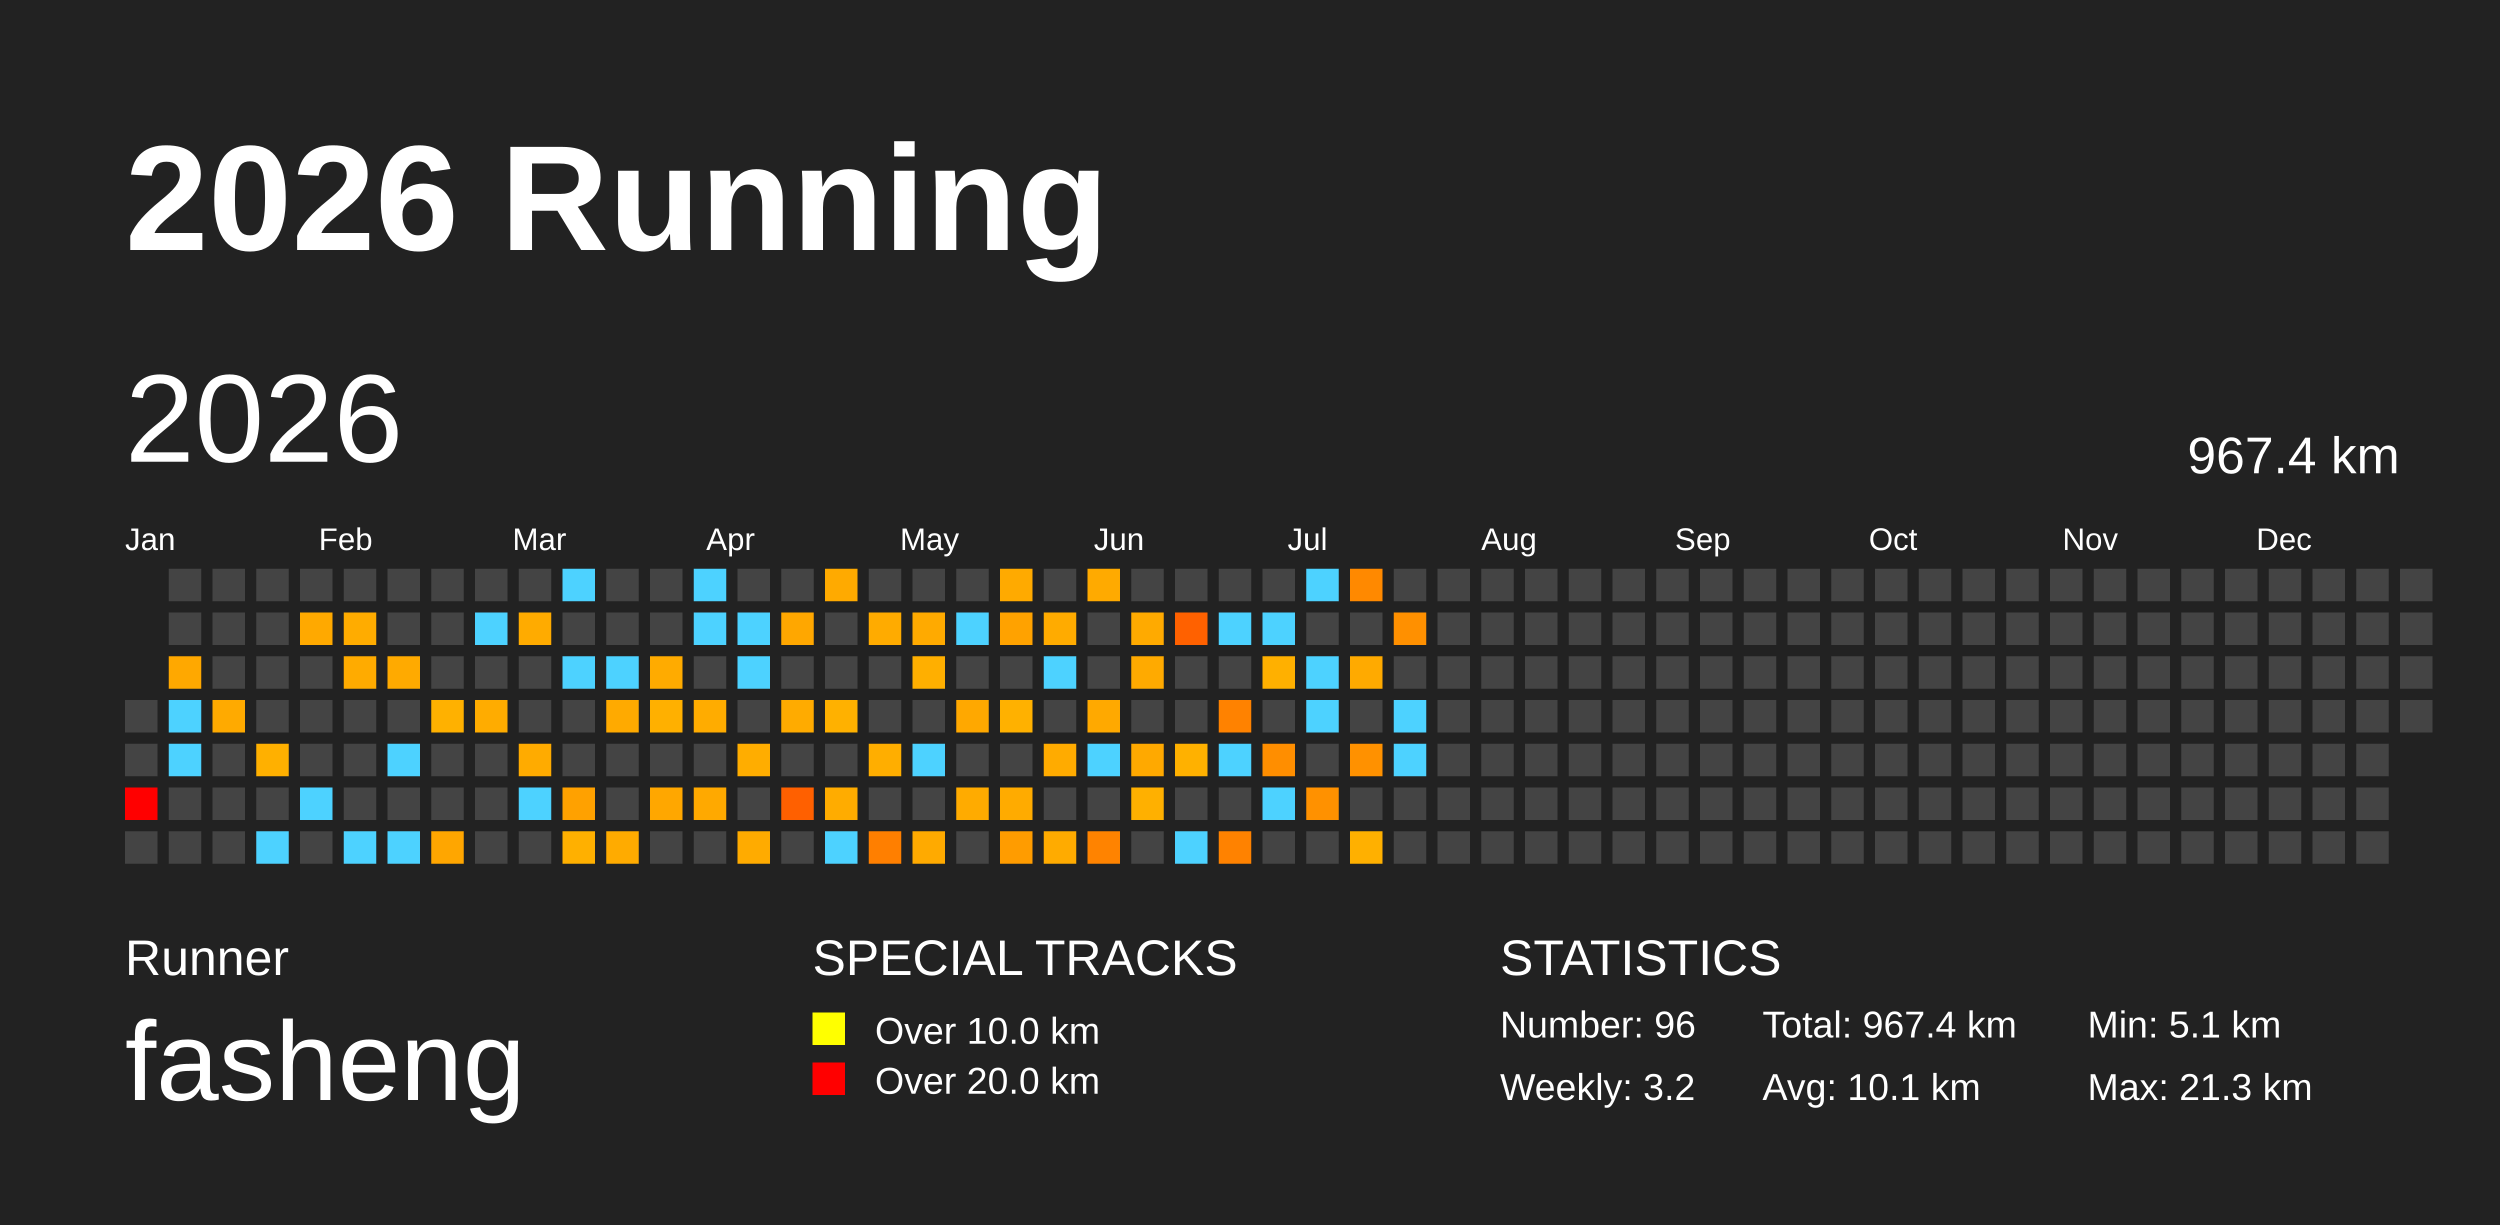
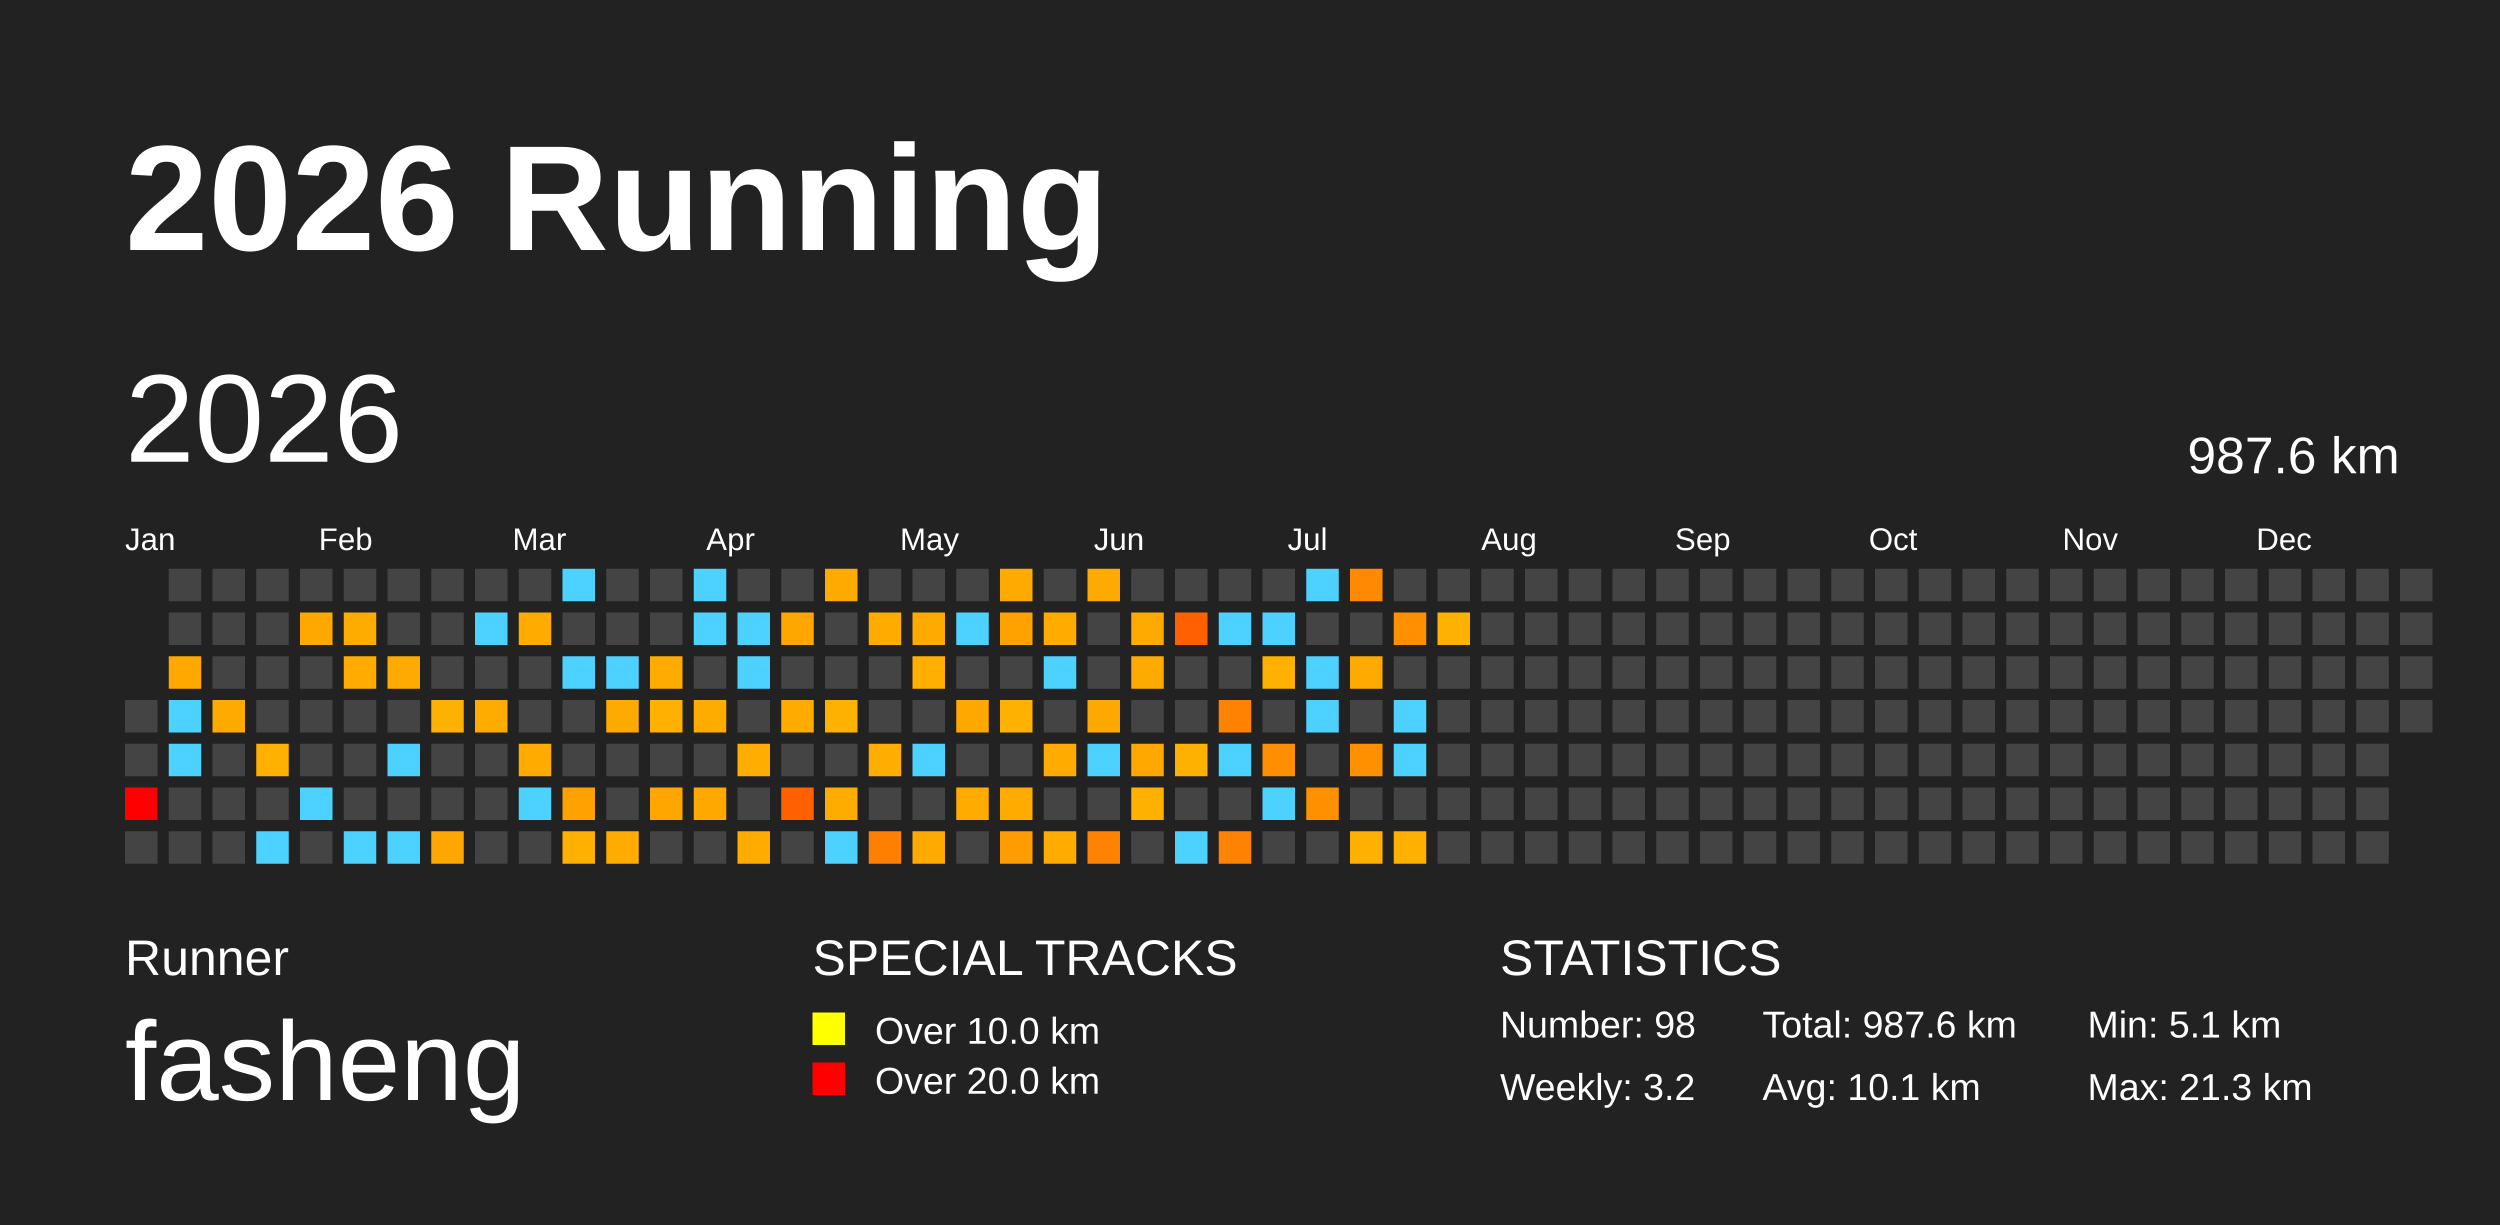
<svg xmlns="http://www.w3.org/2000/svg" baseProfile="full" height="98mm" version="1.1" viewBox="0,0,200,98" width="200mm">
  <defs />
  <rect fill="#222222" height="98" width="200" x="0" y="0" />
  <text fill="#FFFFFF" style="font-size:12px; font-family:Arial; font-weight:bold;" x="10" y="20">2026 Running</text>
  <text fill="#FFFFFF" style="font-size:4px; font-family:Arial" x="10" y="78">Runner</text>
  <text fill="#FFFFFF" style="font-size:9px; font-family:Arial" x="10" y="88">fasheng</text>
  <text fill="#FFFFFF" style="font-size:4px; font-family:Arial" x="65" y="78">SPECIAL TRACKS</text>
  <rect fill="yellow" height="2.6" width="2.6" x="65" y="81" />
  <text fill="#FFFFFF" style="font-size:3px; font-family:Arial" x="70" y="83.5">Over 10.0 km</text>
  <rect fill="red" height="2.6" width="2.6" x="65" y="85" />
  <text fill="#FFFFFF" style="font-size:3px; font-family:Arial" x="70" y="87.5">Over 20.0 km</text>
  <text fill="#FFFFFF" style="font-size:4px; font-family:Arial" x="120" y="78">STATISTICS</text>
-   <text fill="#FFFFFF" style="font-size:3px; font-family:Arial" x="120" y="83">Number: 96</text>
+   <text fill="#FFFFFF" style="font-size:3px; font-family:Arial" x="120" y="83">Number: 98</text>
  <text fill="#FFFFFF" style="font-size:3px; font-family:Arial" x="120" y="88">Weekly: 3.2</text>
-   <text fill="#FFFFFF" style="font-size:3px; font-family:Arial" x="141" y="83">Total: 967.4 km</text>
+   <text fill="#FFFFFF" style="font-size:3px; font-family:Arial" x="141" y="83">Total: 987.6 km</text>
  <text fill="#FFFFFF" style="font-size:3px; font-family:Arial" x="141" y="88">Avg: 10.1 km</text>
  <text fill="#FFFFFF" style="font-size:3px; font-family:Arial" x="167" y="83">Min: 5.1 km</text>
  <text fill="#FFFFFF" style="font-size:3px; font-family:Arial" x="167" y="88">Max: 21.3 km</text>
  <text dominant-baseline="hanging" fill="#FFFFFF" style="font-size:10.0px; font-family:Arial;" x="10" y="30">2026</text>
-   <text dominant-baseline="hanging" fill="#FFFFFF" style="font-size:4.125px; font-family:Arial;" x="175" y="35">967.4 km</text>
+   <text dominant-baseline="hanging" fill="#FFFFFF" style="font-size:4.125px; font-family:Arial;" x="175" y="35">987.6 km</text>
  <text fill="#FFFFFF" style="font-size:2.5px; font-family:Arial" x="10.0" y="44">Jan</text>
  <text fill="#FFFFFF" style="font-size:2.5px; font-family:Arial" x="25.5" y="44">Feb</text>
  <text fill="#FFFFFF" style="font-size:2.5px; font-family:Arial" x="41.0" y="44">Mar</text>
  <text fill="#FFFFFF" style="font-size:2.5px; font-family:Arial" x="56.5" y="44">Apr</text>
  <text fill="#FFFFFF" style="font-size:2.5px; font-family:Arial" x="72.0" y="44">May</text>
  <text fill="#FFFFFF" style="font-size:2.5px; font-family:Arial" x="87.5" y="44">Jun</text>
  <text fill="#FFFFFF" style="font-size:2.5px; font-family:Arial" x="103.0" y="44">Jul</text>
  <text fill="#FFFFFF" style="font-size:2.5px; font-family:Arial" x="118.5" y="44">Aug</text>
  <text fill="#FFFFFF" style="font-size:2.5px; font-family:Arial" x="134.0" y="44">Sep</text>
  <text fill="#FFFFFF" style="font-size:2.5px; font-family:Arial" x="149.5" y="44">Oct</text>
  <text fill="#FFFFFF" style="font-size:2.5px; font-family:Arial" x="165.0" y="44">Nov</text>
  <text fill="#FFFFFF" style="font-size:2.5px; font-family:Arial" x="180.5" y="44">Dec</text>
  <rect fill="#444444" height="2.6" width="2.6" x="10.0" y="56.0" />
  <rect fill="#444444" height="2.6" width="2.6" x="10.0" y="59.5" />
  <rect fill="red" height="2.6" width="2.6" x="10.0" y="63.0" />
  <rect fill="#444444" height="2.6" width="2.6" x="10.0" y="66.5" />
  <rect fill="#444444" height="2.6" width="2.6" x="13.5" y="45.5" />
  <rect fill="#444444" height="2.6" width="2.6" x="13.5" y="49.0" />
  <rect fill="#ffa800" height="2.6" width="2.6" x="13.5" y="52.5" />
  <rect fill="#4dd2ff" height="2.6" width="2.6" x="13.5" y="56.0" />
  <rect fill="#4dd2ff" height="2.6" width="2.6" x="13.5" y="59.5" />
  <rect fill="#444444" height="2.6" width="2.6" x="13.5" y="63.0" />
  <rect fill="#444444" height="2.6" width="2.6" x="13.5" y="66.5" />
  <rect fill="#444444" height="2.6" width="2.6" x="17.0" y="45.5" />
  <rect fill="#444444" height="2.6" width="2.6" x="17.0" y="49.0" />
  <rect fill="#444444" height="2.6" width="2.6" x="17.0" y="52.5" />
  <rect fill="#ffaa00" height="2.6" width="2.6" x="17.0" y="56.0" />
  <rect fill="#444444" height="2.6" width="2.6" x="17.0" y="59.5" />
  <rect fill="#444444" height="2.6" width="2.6" x="17.0" y="63.0" />
  <rect fill="#444444" height="2.6" width="2.6" x="17.0" y="66.5" />
  <rect fill="#444444" height="2.6" width="2.6" x="20.5" y="45.5" />
  <rect fill="#444444" height="2.6" width="2.6" x="20.5" y="49.0" />
  <rect fill="#444444" height="2.6" width="2.6" x="20.5" y="52.5" />
  <rect fill="#444444" height="2.6" width="2.6" x="20.5" y="56.0" />
  <rect fill="#ffb000" height="2.6" width="2.6" x="20.5" y="59.5" />
  <rect fill="#444444" height="2.6" width="2.6" x="20.5" y="63.0" />
  <rect fill="#4dd2ff" height="2.6" width="2.6" x="20.5" y="66.5" />
  <rect fill="#444444" height="2.6" width="2.6" x="24.0" y="45.5" />
  <rect fill="#ffa900" height="2.6" width="2.6" x="24.0" y="49.0" />
  <rect fill="#444444" height="2.6" width="2.6" x="24.0" y="52.5" />
  <rect fill="#444444" height="2.6" width="2.6" x="24.0" y="56.0" />
  <rect fill="#444444" height="2.6" width="2.6" x="24.0" y="59.5" />
  <rect fill="#4dd2ff" height="2.6" width="2.6" x="24.0" y="63.0" />
  <rect fill="#444444" height="2.6" width="2.6" x="24.0" y="66.5" />
  <rect fill="#444444" height="2.6" width="2.6" x="27.5" y="45.5" />
  <rect fill="#ffac00" height="2.6" width="2.6" x="27.5" y="49.0" />
  <rect fill="#ffab00" height="2.6" width="2.6" x="27.5" y="52.5" />
  <rect fill="#444444" height="2.6" width="2.6" x="27.5" y="56.0" />
  <rect fill="#444444" height="2.6" width="2.6" x="27.5" y="59.5" />
  <rect fill="#444444" height="2.6" width="2.6" x="27.5" y="63.0" />
  <rect fill="#4dd2ff" height="2.6" width="2.6" x="27.5" y="66.5" />
  <rect fill="#444444" height="2.6" width="2.6" x="31.0" y="45.5" />
  <rect fill="#444444" height="2.6" width="2.6" x="31.0" y="49.0" />
  <rect fill="#ffaa00" height="2.6" width="2.6" x="31.0" y="52.5" />
  <rect fill="#444444" height="2.6" width="2.6" x="31.0" y="56.0" />
  <rect fill="#4dd2ff" height="2.6" width="2.6" x="31.0" y="59.5" />
  <rect fill="#444444" height="2.6" width="2.6" x="31.0" y="63.0" />
  <rect fill="#4dd2ff" height="2.6" width="2.6" x="31.0" y="66.5" />
  <rect fill="#444444" height="2.6" width="2.6" x="34.5" y="45.5" />
  <rect fill="#444444" height="2.6" width="2.6" x="34.5" y="49.0" />
  <rect fill="#444444" height="2.6" width="2.6" x="34.5" y="52.5" />
  <rect fill="#ffb100" height="2.6" width="2.6" x="34.5" y="56.0" />
  <rect fill="#444444" height="2.6" width="2.6" x="34.5" y="59.5" />
  <rect fill="#444444" height="2.6" width="2.6" x="34.5" y="63.0" />
  <rect fill="#ffa600" height="2.6" width="2.6" x="34.5" y="66.5" />
  <rect fill="#444444" height="2.6" width="2.6" x="38.0" y="45.5" />
  <rect fill="#4dd2ff" height="2.6" width="2.6" x="38.0" y="49.0" />
  <rect fill="#444444" height="2.6" width="2.6" x="38.0" y="52.5" />
  <rect fill="#ffac00" height="2.6" width="2.6" x="38.0" y="56.0" />
  <rect fill="#444444" height="2.6" width="2.6" x="38.0" y="59.5" />
  <rect fill="#444444" height="2.6" width="2.6" x="38.0" y="63.0" />
  <rect fill="#444444" height="2.6" width="2.6" x="38.0" y="66.5" />
  <rect fill="#444444" height="2.6" width="2.6" x="41.5" y="45.5" />
  <rect fill="#ffab00" height="2.6" width="2.6" x="41.5" y="49.0" />
  <rect fill="#444444" height="2.6" width="2.6" x="41.5" y="52.5" />
  <rect fill="#444444" height="2.6" width="2.6" x="41.5" y="56.0" />
  <rect fill="#ffab00" height="2.6" width="2.6" x="41.5" y="59.5" />
  <rect fill="#4dd2ff" height="2.6" width="2.6" x="41.5" y="63.0" />
  <rect fill="#444444" height="2.6" width="2.6" x="41.5" y="66.5" />
  <rect fill="#4dd2ff" height="2.6" width="2.6" x="45.0" y="45.5" />
  <rect fill="#444444" height="2.6" width="2.6" x="45.0" y="49.0" />
  <rect fill="#4dd2ff" height="2.6" width="2.6" x="45.0" y="52.5" />
  <rect fill="#444444" height="2.6" width="2.6" x="45.0" y="56.0" />
  <rect fill="#444444" height="2.6" width="2.6" x="45.0" y="59.5" />
  <rect fill="#ffa100" height="2.6" width="2.6" x="45.0" y="63.0" />
  <rect fill="#ffb000" height="2.6" width="2.6" x="45.0" y="66.5" />
  <rect fill="#444444" height="2.6" width="2.6" x="48.5" y="45.5" />
  <rect fill="#444444" height="2.6" width="2.6" x="48.5" y="49.0" />
  <rect fill="#4dd2ff" height="2.6" width="2.6" x="48.5" y="52.5" />
  <rect fill="#ffaa00" height="2.6" width="2.6" x="48.5" y="56.0" />
  <rect fill="#444444" height="2.6" width="2.6" x="48.5" y="59.5" />
  <rect fill="#444444" height="2.6" width="2.6" x="48.5" y="63.0" />
  <rect fill="#ffab00" height="2.6" width="2.6" x="48.5" y="66.5" />
  <rect fill="#444444" height="2.6" width="2.6" x="52.0" y="45.5" />
  <rect fill="#444444" height="2.6" width="2.6" x="52.0" y="49.0" />
  <rect fill="#ffab00" height="2.6" width="2.6" x="52.0" y="52.5" />
  <rect fill="#ffb000" height="2.6" width="2.6" x="52.0" y="56.0" />
  <rect fill="#444444" height="2.6" width="2.6" x="52.0" y="59.5" />
  <rect fill="#ffa700" height="2.6" width="2.6" x="52.0" y="63.0" />
  <rect fill="#444444" height="2.6" width="2.6" x="52.0" y="66.5" />
  <rect fill="#4dd2ff" height="2.6" width="2.6" x="55.5" y="45.5" />
  <rect fill="#4dd2ff" height="2.6" width="2.6" x="55.5" y="49.0" />
  <rect fill="#444444" height="2.6" width="2.6" x="55.5" y="52.5" />
  <rect fill="#ffac00" height="2.6" width="2.6" x="55.5" y="56.0" />
  <rect fill="#444444" height="2.6" width="2.6" x="55.5" y="59.5" />
  <rect fill="#ffa900" height="2.6" width="2.6" x="55.5" y="63.0" />
  <rect fill="#444444" height="2.6" width="2.6" x="55.5" y="66.5" />
  <rect fill="#444444" height="2.6" width="2.6" x="59.0" y="45.5" />
  <rect fill="#4dd2ff" height="2.6" width="2.6" x="59.0" y="49.0" />
  <rect fill="#4dd2ff" height="2.6" width="2.6" x="59.0" y="52.5" />
  <rect fill="#444444" height="2.6" width="2.6" x="59.0" y="56.0" />
  <rect fill="#ffad00" height="2.6" width="2.6" x="59.0" y="59.5" />
  <rect fill="#444444" height="2.6" width="2.6" x="59.0" y="63.0" />
  <rect fill="#ffab00" height="2.6" width="2.6" x="59.0" y="66.5" />
  <rect fill="#444444" height="2.6" width="2.6" x="62.5" y="45.5" />
  <rect fill="#ffa700" height="2.6" width="2.6" x="62.5" y="49.0" />
  <rect fill="#444444" height="2.6" width="2.6" x="62.5" y="52.5" />
  <rect fill="#ffab00" height="2.6" width="2.6" x="62.5" y="56.0" />
  <rect fill="#444444" height="2.6" width="2.6" x="62.5" y="59.5" />
  <rect fill="#ff6000" height="2.6" width="2.6" x="62.5" y="63.0" />
  <rect fill="#444444" height="2.6" width="2.6" x="62.5" y="66.5" />
  <rect fill="#ffaa00" height="2.6" width="2.6" x="66.0" y="45.5" />
  <rect fill="#444444" height="2.6" width="2.6" x="66.0" y="49.0" />
  <rect fill="#444444" height="2.6" width="2.6" x="66.0" y="52.5" />
  <rect fill="#ffb100" height="2.6" width="2.6" x="66.0" y="56.0" />
  <rect fill="#444444" height="2.6" width="2.6" x="66.0" y="59.5" />
  <rect fill="#ffac00" height="2.6" width="2.6" x="66.0" y="63.0" />
  <rect fill="#4dd2ff" height="2.6" width="2.6" x="66.0" y="66.5" />
  <rect fill="#444444" height="2.6" width="2.6" x="69.5" y="45.5" />
  <rect fill="#ffab00" height="2.6" width="2.6" x="69.5" y="49.0" />
  <rect fill="#444444" height="2.6" width="2.6" x="69.5" y="52.5" />
  <rect fill="#444444" height="2.6" width="2.6" x="69.5" y="56.0" />
  <rect fill="#ffae00" height="2.6" width="2.6" x="69.5" y="59.5" />
  <rect fill="#444444" height="2.6" width="2.6" x="69.5" y="63.0" />
  <rect fill="#ff7f00" height="2.6" width="2.6" x="69.5" y="66.5" />
  <rect fill="#444444" height="2.6" width="2.6" x="73.0" y="45.5" />
  <rect fill="#ffaa00" height="2.6" width="2.6" x="73.0" y="49.0" />
  <rect fill="#ffaf00" height="2.6" width="2.6" x="73.0" y="52.5" />
  <rect fill="#444444" height="2.6" width="2.6" x="73.0" y="56.0" />
  <rect fill="#4dd2ff" height="2.6" width="2.6" x="73.0" y="59.5" />
  <rect fill="#444444" height="2.6" width="2.6" x="73.0" y="63.0" />
  <rect fill="#ffaa00" height="2.6" width="2.6" x="73.0" y="66.5" />
  <rect fill="#444444" height="2.6" width="2.6" x="76.5" y="45.5" />
  <rect fill="#4dd2ff" height="2.6" width="2.6" x="76.5" y="49.0" />
  <rect fill="#444444" height="2.6" width="2.6" x="76.5" y="52.5" />
  <rect fill="#ffa800" height="2.6" width="2.6" x="76.5" y="56.0" />
  <rect fill="#444444" height="2.6" width="2.6" x="76.5" y="59.5" />
  <rect fill="#ffab00" height="2.6" width="2.6" x="76.5" y="63.0" />
  <rect fill="#444444" height="2.6" width="2.6" x="76.5" y="66.5" />
  <rect fill="#ffaa00" height="2.6" width="2.6" x="80.0" y="45.5" />
  <rect fill="#ffa200" height="2.6" width="2.6" x="80.0" y="49.0" />
  <rect fill="#444444" height="2.6" width="2.6" x="80.0" y="52.5" />
  <rect fill="#ffb100" height="2.6" width="2.6" x="80.0" y="56.0" />
  <rect fill="#444444" height="2.6" width="2.6" x="80.0" y="59.5" />
  <rect fill="#ffab00" height="2.6" width="2.6" x="80.0" y="63.0" />
  <rect fill="#ff9c00" height="2.6" width="2.6" x="80.0" y="66.5" />
  <rect fill="#444444" height="2.6" width="2.6" x="83.5" y="45.5" />
  <rect fill="#ffab00" height="2.6" width="2.6" x="83.5" y="49.0" />
  <rect fill="#4dd2ff" height="2.6" width="2.6" x="83.5" y="52.5" />
  <rect fill="#444444" height="2.6" width="2.6" x="83.5" y="56.0" />
  <rect fill="#ffab00" height="2.6" width="2.6" x="83.5" y="59.5" />
  <rect fill="#444444" height="2.6" width="2.6" x="83.5" y="63.0" />
  <rect fill="#ffab00" height="2.6" width="2.6" x="83.5" y="66.5" />
  <rect fill="#ffaa00" height="2.6" width="2.6" x="87.0" y="45.5" />
  <rect fill="#444444" height="2.6" width="2.6" x="87.0" y="49.0" />
  <rect fill="#444444" height="2.6" width="2.6" x="87.0" y="52.5" />
  <rect fill="#ffa900" height="2.6" width="2.6" x="87.0" y="56.0" />
  <rect fill="#4dd2ff" height="2.6" width="2.6" x="87.0" y="59.5" />
  <rect fill="#444444" height="2.6" width="2.6" x="87.0" y="63.0" />
  <rect fill="#ff8300" height="2.6" width="2.6" x="87.0" y="66.5" />
  <rect fill="#444444" height="2.6" width="2.6" x="90.5" y="45.5" />
  <rect fill="#ffaa00" height="2.6" width="2.6" x="90.5" y="49.0" />
  <rect fill="#ffaa00" height="2.6" width="2.6" x="90.5" y="52.5" />
  <rect fill="#444444" height="2.6" width="2.6" x="90.5" y="56.0" />
  <rect fill="#ffa900" height="2.6" width="2.6" x="90.5" y="59.5" />
  <rect fill="#ffb000" height="2.6" width="2.6" x="90.5" y="63.0" />
  <rect fill="#444444" height="2.6" width="2.6" x="90.5" y="66.5" />
  <rect fill="#444444" height="2.6" width="2.6" x="94.0" y="45.5" />
  <rect fill="#ff6100" height="2.6" width="2.6" x="94.0" y="49.0" />
  <rect fill="#444444" height="2.6" width="2.6" x="94.0" y="52.5" />
  <rect fill="#444444" height="2.6" width="2.6" x="94.0" y="56.0" />
  <rect fill="#ffb100" height="2.6" width="2.6" x="94.0" y="59.5" />
  <rect fill="#444444" height="2.6" width="2.6" x="94.0" y="63.0" />
  <rect fill="#4dd2ff" height="2.6" width="2.6" x="94.0" y="66.5" />
  <rect fill="#444444" height="2.6" width="2.6" x="97.5" y="45.5" />
  <rect fill="#4dd2ff" height="2.6" width="2.6" x="97.5" y="49.0" />
  <rect fill="#444444" height="2.6" width="2.6" x="97.5" y="52.5" />
  <rect fill="#ff8200" height="2.6" width="2.6" x="97.5" y="56.0" />
  <rect fill="#4dd2ff" height="2.6" width="2.6" x="97.5" y="59.5" />
  <rect fill="#444444" height="2.6" width="2.6" x="97.5" y="63.0" />
  <rect fill="#ff8200" height="2.6" width="2.6" x="97.5" y="66.5" />
  <rect fill="#444444" height="2.6" width="2.6" x="101.0" y="45.5" />
  <rect fill="#4dd2ff" height="2.6" width="2.6" x="101.0" y="49.0" />
  <rect fill="#ffb000" height="2.6" width="2.6" x="101.0" y="52.5" />
  <rect fill="#444444" height="2.6" width="2.6" x="101.0" y="56.0" />
  <rect fill="#ff8e00" height="2.6" width="2.6" x="101.0" y="59.5" />
  <rect fill="#4dd2ff" height="2.6" width="2.6" x="101.0" y="63.0" />
  <rect fill="#444444" height="2.6" width="2.6" x="101.0" y="66.5" />
  <rect fill="#4dd2ff" height="2.6" width="2.6" x="104.5" y="45.5" />
  <rect fill="#444444" height="2.6" width="2.6" x="104.5" y="49.0" />
  <rect fill="#4dd2ff" height="2.6" width="2.6" x="104.5" y="52.5" />
  <rect fill="#4dd2ff" height="2.6" width="2.6" x="104.5" y="56.0" />
  <rect fill="#444444" height="2.6" width="2.6" x="104.5" y="59.5" />
  <rect fill="#ff9100" height="2.6" width="2.6" x="104.5" y="63.0" />
  <rect fill="#444444" height="2.6" width="2.6" x="104.5" y="66.5" />
  <rect fill="#ff8900" height="2.6" width="2.6" x="108.0" y="45.5" />
  <rect fill="#444444" height="2.6" width="2.6" x="108.0" y="49.0" />
  <rect fill="#ffaa00" height="2.6" width="2.6" x="108.0" y="52.5" />
  <rect fill="#444444" height="2.6" width="2.6" x="108.0" y="56.0" />
  <rect fill="#ff9100" height="2.6" width="2.6" x="108.0" y="59.5" />
  <rect fill="#444444" height="2.6" width="2.6" x="108.0" y="63.0" />
  <rect fill="#ffb000" height="2.6" width="2.6" x="108.0" y="66.5" />
  <rect fill="#444444" height="2.6" width="2.6" x="111.5" y="45.5" />
  <rect fill="#ff9000" height="2.6" width="2.6" x="111.5" y="49.0" />
  <rect fill="#444444" height="2.6" width="2.6" x="111.5" y="52.5" />
  <rect fill="#4dd2ff" height="2.6" width="2.6" x="111.5" y="56.0" />
  <rect fill="#4dd2ff" height="2.6" width="2.6" x="111.5" y="59.5" />
  <rect fill="#444444" height="2.6" width="2.6" x="111.5" y="63.0" />
-   <rect fill="#444444" height="2.6" width="2.6" x="111.5" y="66.5" />
+   <rect fill="#ffb000" height="2.6" width="2.6" x="111.5" y="66.5" />
  <rect fill="#444444" height="2.6" width="2.6" x="115.0" y="45.5" />
-   <rect fill="#444444" height="2.6" width="2.6" x="115.0" y="49.0" />
+   <rect fill="#ffb100" height="2.6" width="2.6" x="115.0" y="49.0" />
  <rect fill="#444444" height="2.6" width="2.6" x="115.0" y="52.5" />
  <rect fill="#444444" height="2.6" width="2.6" x="115.0" y="56.0" />
  <rect fill="#444444" height="2.6" width="2.6" x="115.0" y="59.5" />
  <rect fill="#444444" height="2.6" width="2.6" x="115.0" y="63.0" />
  <rect fill="#444444" height="2.6" width="2.6" x="115.0" y="66.5" />
  <rect fill="#444444" height="2.6" width="2.6" x="118.5" y="45.5" />
  <rect fill="#444444" height="2.6" width="2.6" x="118.5" y="49.0" />
  <rect fill="#444444" height="2.6" width="2.6" x="118.5" y="52.5" />
  <rect fill="#444444" height="2.6" width="2.6" x="118.5" y="56.0" />
  <rect fill="#444444" height="2.6" width="2.6" x="118.5" y="59.5" />
  <rect fill="#444444" height="2.6" width="2.6" x="118.5" y="63.0" />
  <rect fill="#444444" height="2.6" width="2.6" x="118.5" y="66.5" />
  <rect fill="#444444" height="2.6" width="2.6" x="122.0" y="45.5" />
  <rect fill="#444444" height="2.6" width="2.6" x="122.0" y="49.0" />
  <rect fill="#444444" height="2.6" width="2.6" x="122.0" y="52.5" />
  <rect fill="#444444" height="2.6" width="2.6" x="122.0" y="56.0" />
  <rect fill="#444444" height="2.6" width="2.6" x="122.0" y="59.5" />
  <rect fill="#444444" height="2.6" width="2.6" x="122.0" y="63.0" />
  <rect fill="#444444" height="2.6" width="2.6" x="122.0" y="66.5" />
  <rect fill="#444444" height="2.6" width="2.6" x="125.5" y="45.5" />
  <rect fill="#444444" height="2.6" width="2.6" x="125.5" y="49.0" />
  <rect fill="#444444" height="2.6" width="2.6" x="125.5" y="52.5" />
  <rect fill="#444444" height="2.6" width="2.6" x="125.5" y="56.0" />
  <rect fill="#444444" height="2.6" width="2.6" x="125.5" y="59.5" />
  <rect fill="#444444" height="2.6" width="2.6" x="125.5" y="63.0" />
  <rect fill="#444444" height="2.6" width="2.6" x="125.5" y="66.5" />
  <rect fill="#444444" height="2.6" width="2.6" x="129.0" y="45.5" />
  <rect fill="#444444" height="2.6" width="2.6" x="129.0" y="49.0" />
  <rect fill="#444444" height="2.6" width="2.6" x="129.0" y="52.5" />
  <rect fill="#444444" height="2.6" width="2.6" x="129.0" y="56.0" />
  <rect fill="#444444" height="2.6" width="2.6" x="129.0" y="59.5" />
  <rect fill="#444444" height="2.6" width="2.6" x="129.0" y="63.0" />
  <rect fill="#444444" height="2.6" width="2.6" x="129.0" y="66.5" />
  <rect fill="#444444" height="2.6" width="2.6" x="132.5" y="45.5" />
  <rect fill="#444444" height="2.6" width="2.6" x="132.5" y="49.0" />
  <rect fill="#444444" height="2.6" width="2.6" x="132.5" y="52.5" />
  <rect fill="#444444" height="2.6" width="2.6" x="132.5" y="56.0" />
  <rect fill="#444444" height="2.6" width="2.6" x="132.5" y="59.5" />
  <rect fill="#444444" height="2.6" width="2.6" x="132.5" y="63.0" />
  <rect fill="#444444" height="2.6" width="2.6" x="132.5" y="66.5" />
  <rect fill="#444444" height="2.6" width="2.6" x="136.0" y="45.5" />
  <rect fill="#444444" height="2.6" width="2.6" x="136.0" y="49.0" />
  <rect fill="#444444" height="2.6" width="2.6" x="136.0" y="52.5" />
  <rect fill="#444444" height="2.6" width="2.6" x="136.0" y="56.0" />
  <rect fill="#444444" height="2.6" width="2.6" x="136.0" y="59.5" />
  <rect fill="#444444" height="2.6" width="2.6" x="136.0" y="63.0" />
  <rect fill="#444444" height="2.6" width="2.6" x="136.0" y="66.5" />
  <rect fill="#444444" height="2.6" width="2.6" x="139.5" y="45.5" />
  <rect fill="#444444" height="2.6" width="2.6" x="139.5" y="49.0" />
  <rect fill="#444444" height="2.6" width="2.6" x="139.5" y="52.5" />
  <rect fill="#444444" height="2.6" width="2.6" x="139.5" y="56.0" />
  <rect fill="#444444" height="2.6" width="2.6" x="139.5" y="59.5" />
  <rect fill="#444444" height="2.6" width="2.6" x="139.5" y="63.0" />
  <rect fill="#444444" height="2.6" width="2.6" x="139.5" y="66.5" />
  <rect fill="#444444" height="2.6" width="2.6" x="143.0" y="45.5" />
  <rect fill="#444444" height="2.6" width="2.6" x="143.0" y="49.0" />
  <rect fill="#444444" height="2.6" width="2.6" x="143.0" y="52.5" />
  <rect fill="#444444" height="2.6" width="2.6" x="143.0" y="56.0" />
  <rect fill="#444444" height="2.6" width="2.6" x="143.0" y="59.5" />
  <rect fill="#444444" height="2.6" width="2.6" x="143.0" y="63.0" />
  <rect fill="#444444" height="2.6" width="2.6" x="143.0" y="66.5" />
  <rect fill="#444444" height="2.6" width="2.6" x="146.5" y="45.5" />
  <rect fill="#444444" height="2.6" width="2.6" x="146.5" y="49.0" />
  <rect fill="#444444" height="2.6" width="2.6" x="146.5" y="52.5" />
  <rect fill="#444444" height="2.6" width="2.6" x="146.5" y="56.0" />
  <rect fill="#444444" height="2.6" width="2.6" x="146.5" y="59.5" />
  <rect fill="#444444" height="2.6" width="2.6" x="146.5" y="63.0" />
  <rect fill="#444444" height="2.6" width="2.6" x="146.5" y="66.5" />
  <rect fill="#444444" height="2.6" width="2.6" x="150.0" y="45.5" />
  <rect fill="#444444" height="2.6" width="2.6" x="150.0" y="49.0" />
  <rect fill="#444444" height="2.6" width="2.6" x="150.0" y="52.5" />
  <rect fill="#444444" height="2.6" width="2.6" x="150.0" y="56.0" />
  <rect fill="#444444" height="2.6" width="2.6" x="150.0" y="59.5" />
  <rect fill="#444444" height="2.6" width="2.6" x="150.0" y="63.0" />
  <rect fill="#444444" height="2.6" width="2.6" x="150.0" y="66.5" />
  <rect fill="#444444" height="2.6" width="2.6" x="153.5" y="45.5" />
  <rect fill="#444444" height="2.6" width="2.6" x="153.5" y="49.0" />
  <rect fill="#444444" height="2.6" width="2.6" x="153.5" y="52.5" />
  <rect fill="#444444" height="2.6" width="2.6" x="153.5" y="56.0" />
  <rect fill="#444444" height="2.6" width="2.6" x="153.5" y="59.5" />
  <rect fill="#444444" height="2.6" width="2.6" x="153.5" y="63.0" />
  <rect fill="#444444" height="2.6" width="2.6" x="153.5" y="66.5" />
  <rect fill="#444444" height="2.6" width="2.6" x="157.0" y="45.5" />
  <rect fill="#444444" height="2.6" width="2.6" x="157.0" y="49.0" />
  <rect fill="#444444" height="2.6" width="2.6" x="157.0" y="52.5" />
  <rect fill="#444444" height="2.6" width="2.6" x="157.0" y="56.0" />
  <rect fill="#444444" height="2.6" width="2.6" x="157.0" y="59.5" />
  <rect fill="#444444" height="2.6" width="2.6" x="157.0" y="63.0" />
  <rect fill="#444444" height="2.6" width="2.6" x="157.0" y="66.5" />
  <rect fill="#444444" height="2.6" width="2.6" x="160.5" y="45.5" />
  <rect fill="#444444" height="2.6" width="2.6" x="160.5" y="49.0" />
  <rect fill="#444444" height="2.6" width="2.6" x="160.5" y="52.5" />
  <rect fill="#444444" height="2.6" width="2.6" x="160.5" y="56.0" />
  <rect fill="#444444" height="2.6" width="2.6" x="160.5" y="59.5" />
  <rect fill="#444444" height="2.6" width="2.6" x="160.5" y="63.0" />
  <rect fill="#444444" height="2.6" width="2.6" x="160.5" y="66.5" />
  <rect fill="#444444" height="2.6" width="2.6" x="164.0" y="45.5" />
  <rect fill="#444444" height="2.6" width="2.6" x="164.0" y="49.0" />
  <rect fill="#444444" height="2.6" width="2.6" x="164.0" y="52.5" />
  <rect fill="#444444" height="2.6" width="2.6" x="164.0" y="56.0" />
  <rect fill="#444444" height="2.6" width="2.6" x="164.0" y="59.5" />
  <rect fill="#444444" height="2.6" width="2.6" x="164.0" y="63.0" />
  <rect fill="#444444" height="2.6" width="2.6" x="164.0" y="66.5" />
  <rect fill="#444444" height="2.6" width="2.6" x="167.5" y="45.5" />
  <rect fill="#444444" height="2.6" width="2.6" x="167.5" y="49.0" />
  <rect fill="#444444" height="2.6" width="2.6" x="167.5" y="52.5" />
  <rect fill="#444444" height="2.6" width="2.6" x="167.5" y="56.0" />
  <rect fill="#444444" height="2.6" width="2.6" x="167.5" y="59.5" />
  <rect fill="#444444" height="2.6" width="2.6" x="167.5" y="63.0" />
  <rect fill="#444444" height="2.6" width="2.6" x="167.5" y="66.5" />
  <rect fill="#444444" height="2.6" width="2.6" x="171.0" y="45.5" />
  <rect fill="#444444" height="2.6" width="2.6" x="171.0" y="49.0" />
  <rect fill="#444444" height="2.6" width="2.6" x="171.0" y="52.5" />
  <rect fill="#444444" height="2.6" width="2.6" x="171.0" y="56.0" />
  <rect fill="#444444" height="2.6" width="2.6" x="171.0" y="59.5" />
  <rect fill="#444444" height="2.6" width="2.6" x="171.0" y="63.0" />
  <rect fill="#444444" height="2.6" width="2.6" x="171.0" y="66.5" />
  <rect fill="#444444" height="2.6" width="2.6" x="174.5" y="45.5" />
  <rect fill="#444444" height="2.6" width="2.6" x="174.5" y="49.0" />
  <rect fill="#444444" height="2.6" width="2.6" x="174.5" y="52.5" />
  <rect fill="#444444" height="2.6" width="2.6" x="174.5" y="56.0" />
  <rect fill="#444444" height="2.6" width="2.6" x="174.5" y="59.5" />
  <rect fill="#444444" height="2.6" width="2.6" x="174.5" y="63.0" />
  <rect fill="#444444" height="2.6" width="2.6" x="174.5" y="66.5" />
  <rect fill="#444444" height="2.6" width="2.6" x="178.0" y="45.5" />
  <rect fill="#444444" height="2.6" width="2.6" x="178.0" y="49.0" />
  <rect fill="#444444" height="2.6" width="2.6" x="178.0" y="52.5" />
  <rect fill="#444444" height="2.6" width="2.6" x="178.0" y="56.0" />
  <rect fill="#444444" height="2.6" width="2.6" x="178.0" y="59.5" />
  <rect fill="#444444" height="2.6" width="2.6" x="178.0" y="63.0" />
  <rect fill="#444444" height="2.6" width="2.6" x="178.0" y="66.5" />
  <rect fill="#444444" height="2.6" width="2.6" x="181.5" y="45.5" />
  <rect fill="#444444" height="2.6" width="2.6" x="181.5" y="49.0" />
  <rect fill="#444444" height="2.6" width="2.6" x="181.5" y="52.5" />
  <rect fill="#444444" height="2.6" width="2.6" x="181.5" y="56.0" />
  <rect fill="#444444" height="2.6" width="2.6" x="181.5" y="59.5" />
  <rect fill="#444444" height="2.6" width="2.6" x="181.5" y="63.0" />
  <rect fill="#444444" height="2.6" width="2.6" x="181.5" y="66.5" />
  <rect fill="#444444" height="2.6" width="2.6" x="185.0" y="45.5" />
  <rect fill="#444444" height="2.6" width="2.6" x="185.0" y="49.0" />
  <rect fill="#444444" height="2.6" width="2.6" x="185.0" y="52.5" />
  <rect fill="#444444" height="2.6" width="2.6" x="185.0" y="56.0" />
  <rect fill="#444444" height="2.6" width="2.6" x="185.0" y="59.5" />
  <rect fill="#444444" height="2.6" width="2.6" x="185.0" y="63.0" />
  <rect fill="#444444" height="2.6" width="2.6" x="185.0" y="66.5" />
  <rect fill="#444444" height="2.6" width="2.6" x="188.5" y="45.5" />
  <rect fill="#444444" height="2.6" width="2.6" x="188.5" y="49.0" />
  <rect fill="#444444" height="2.6" width="2.6" x="188.5" y="52.5" />
  <rect fill="#444444" height="2.6" width="2.6" x="188.5" y="56.0" />
  <rect fill="#444444" height="2.6" width="2.6" x="188.5" y="59.5" />
  <rect fill="#444444" height="2.6" width="2.6" x="188.5" y="63.0" />
  <rect fill="#444444" height="2.6" width="2.6" x="188.5" y="66.5" />
  <rect fill="#444444" height="2.6" width="2.6" x="192.0" y="45.5" />
  <rect fill="#444444" height="2.6" width="2.6" x="192.0" y="49.0" />
  <rect fill="#444444" height="2.6" width="2.6" x="192.0" y="52.5" />
  <rect fill="#444444" height="2.6" width="2.6" x="192.0" y="56.0" />
</svg>
